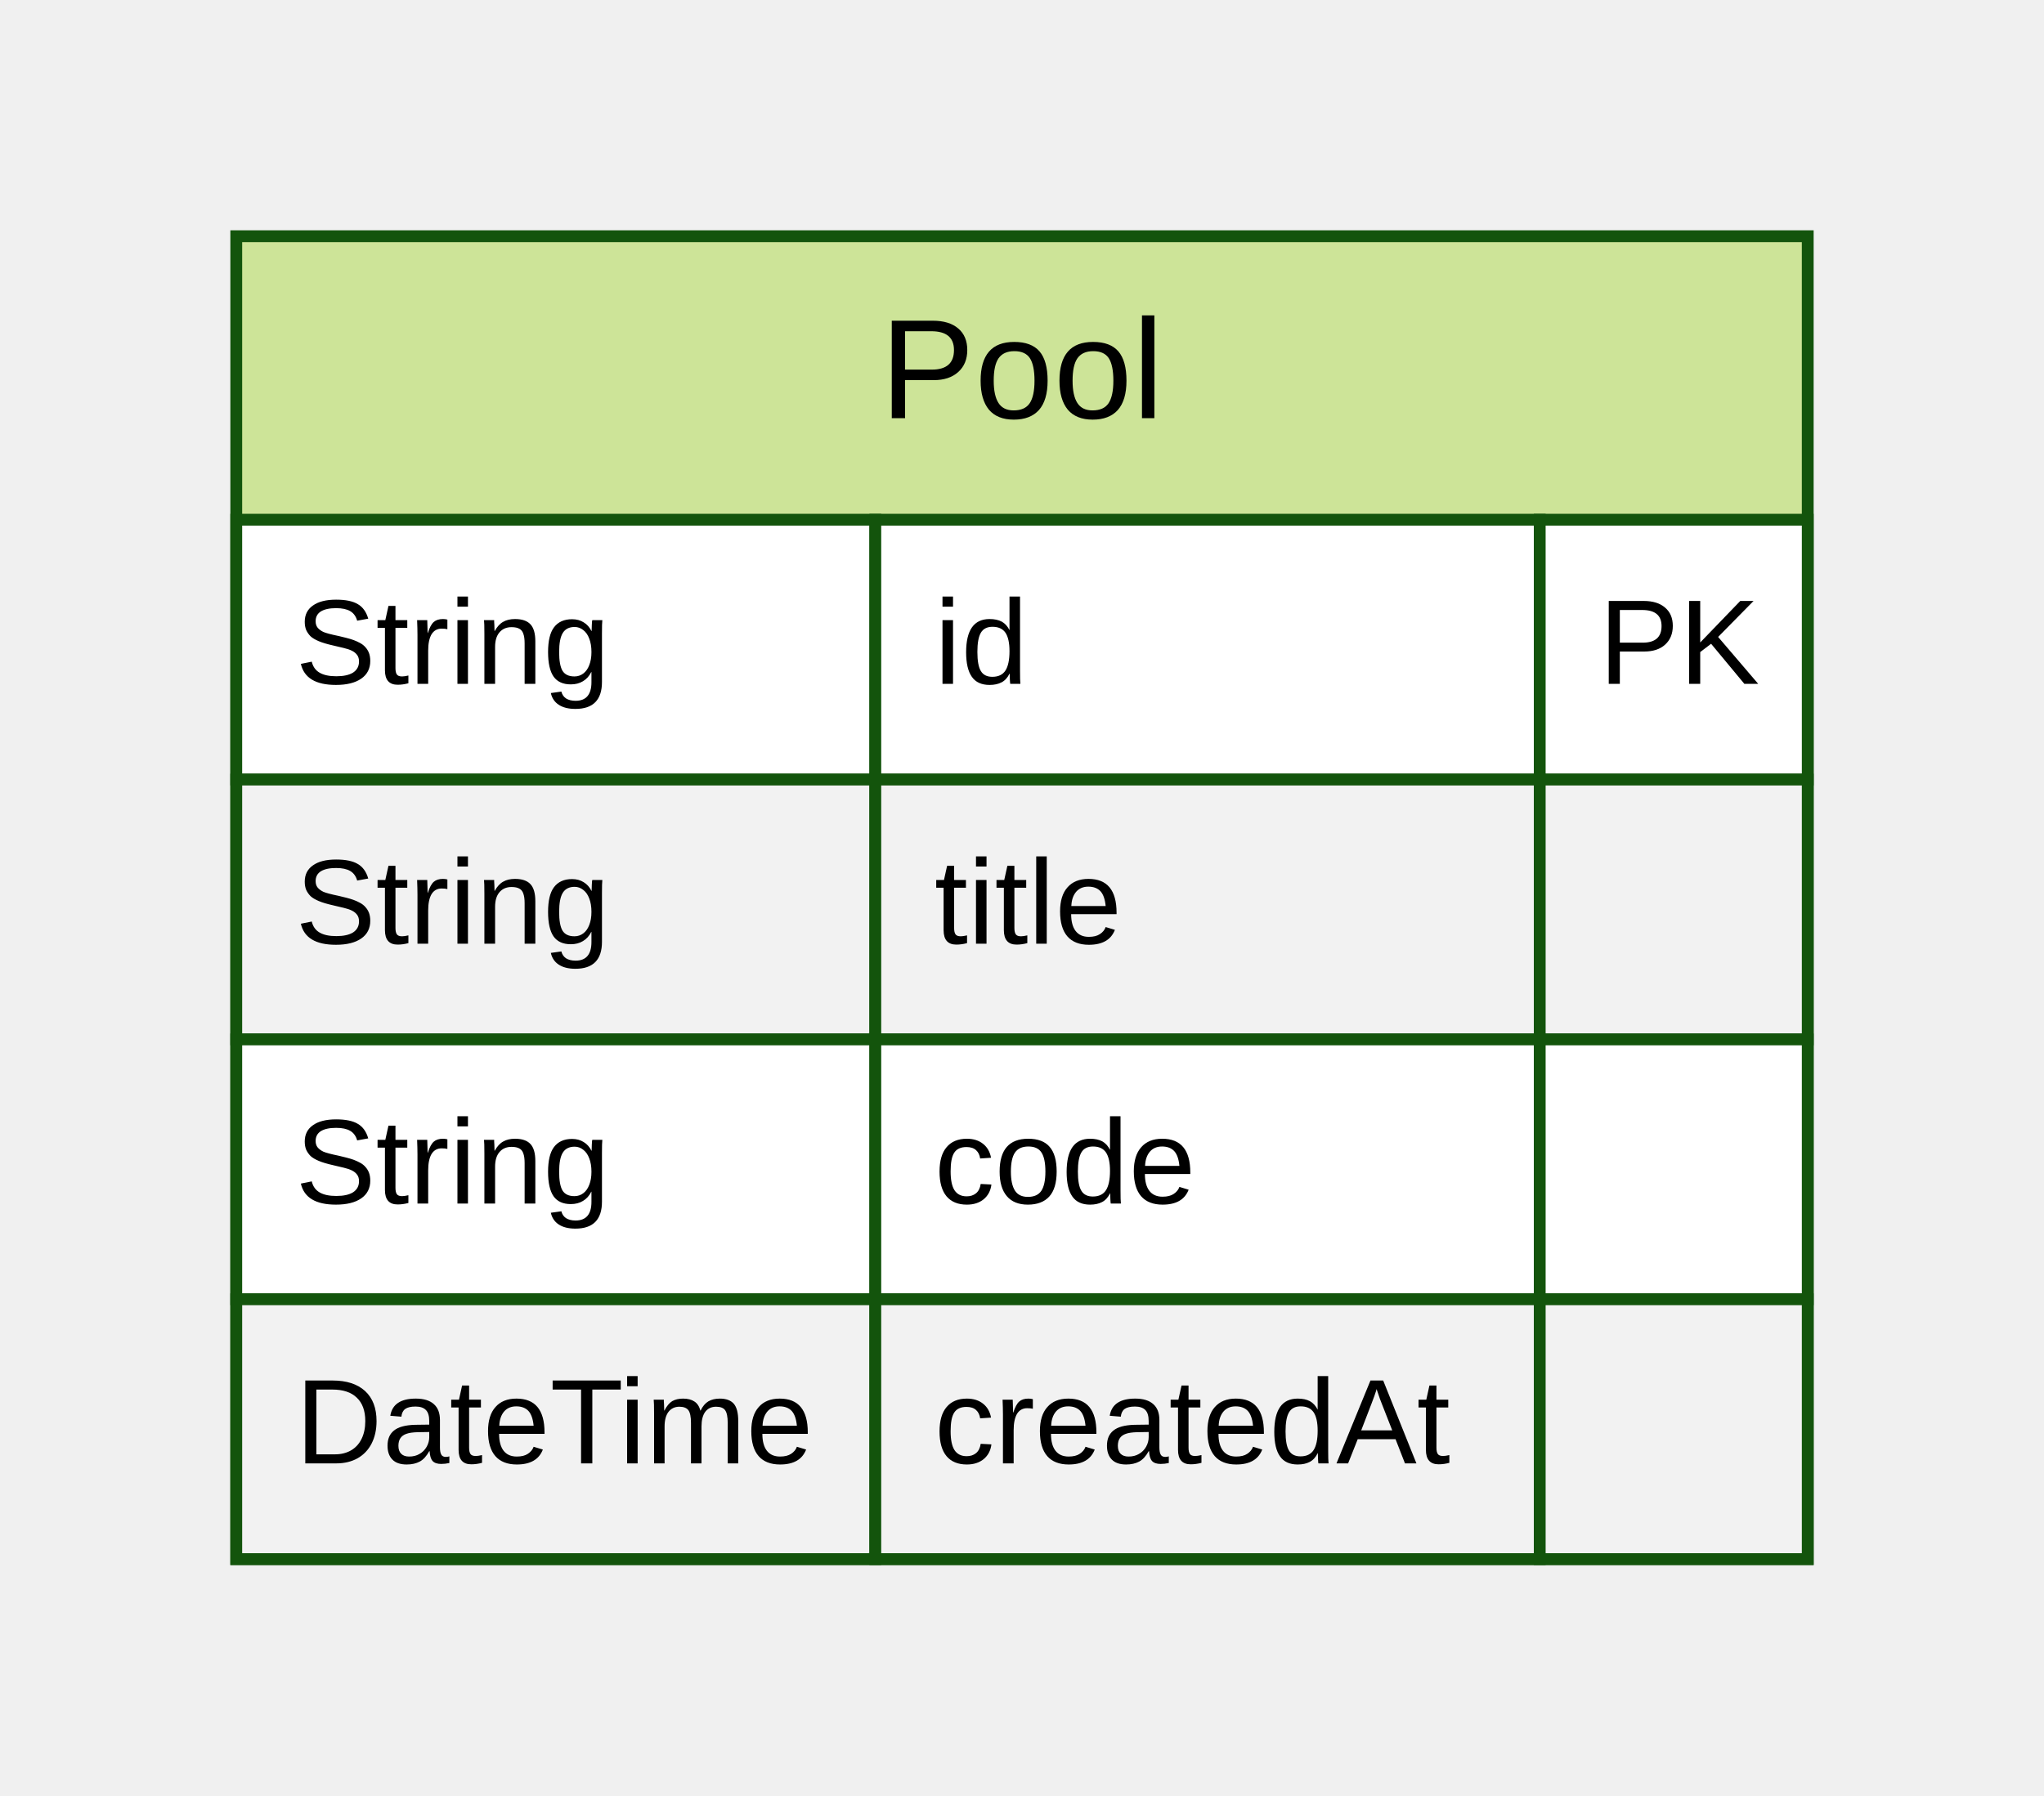
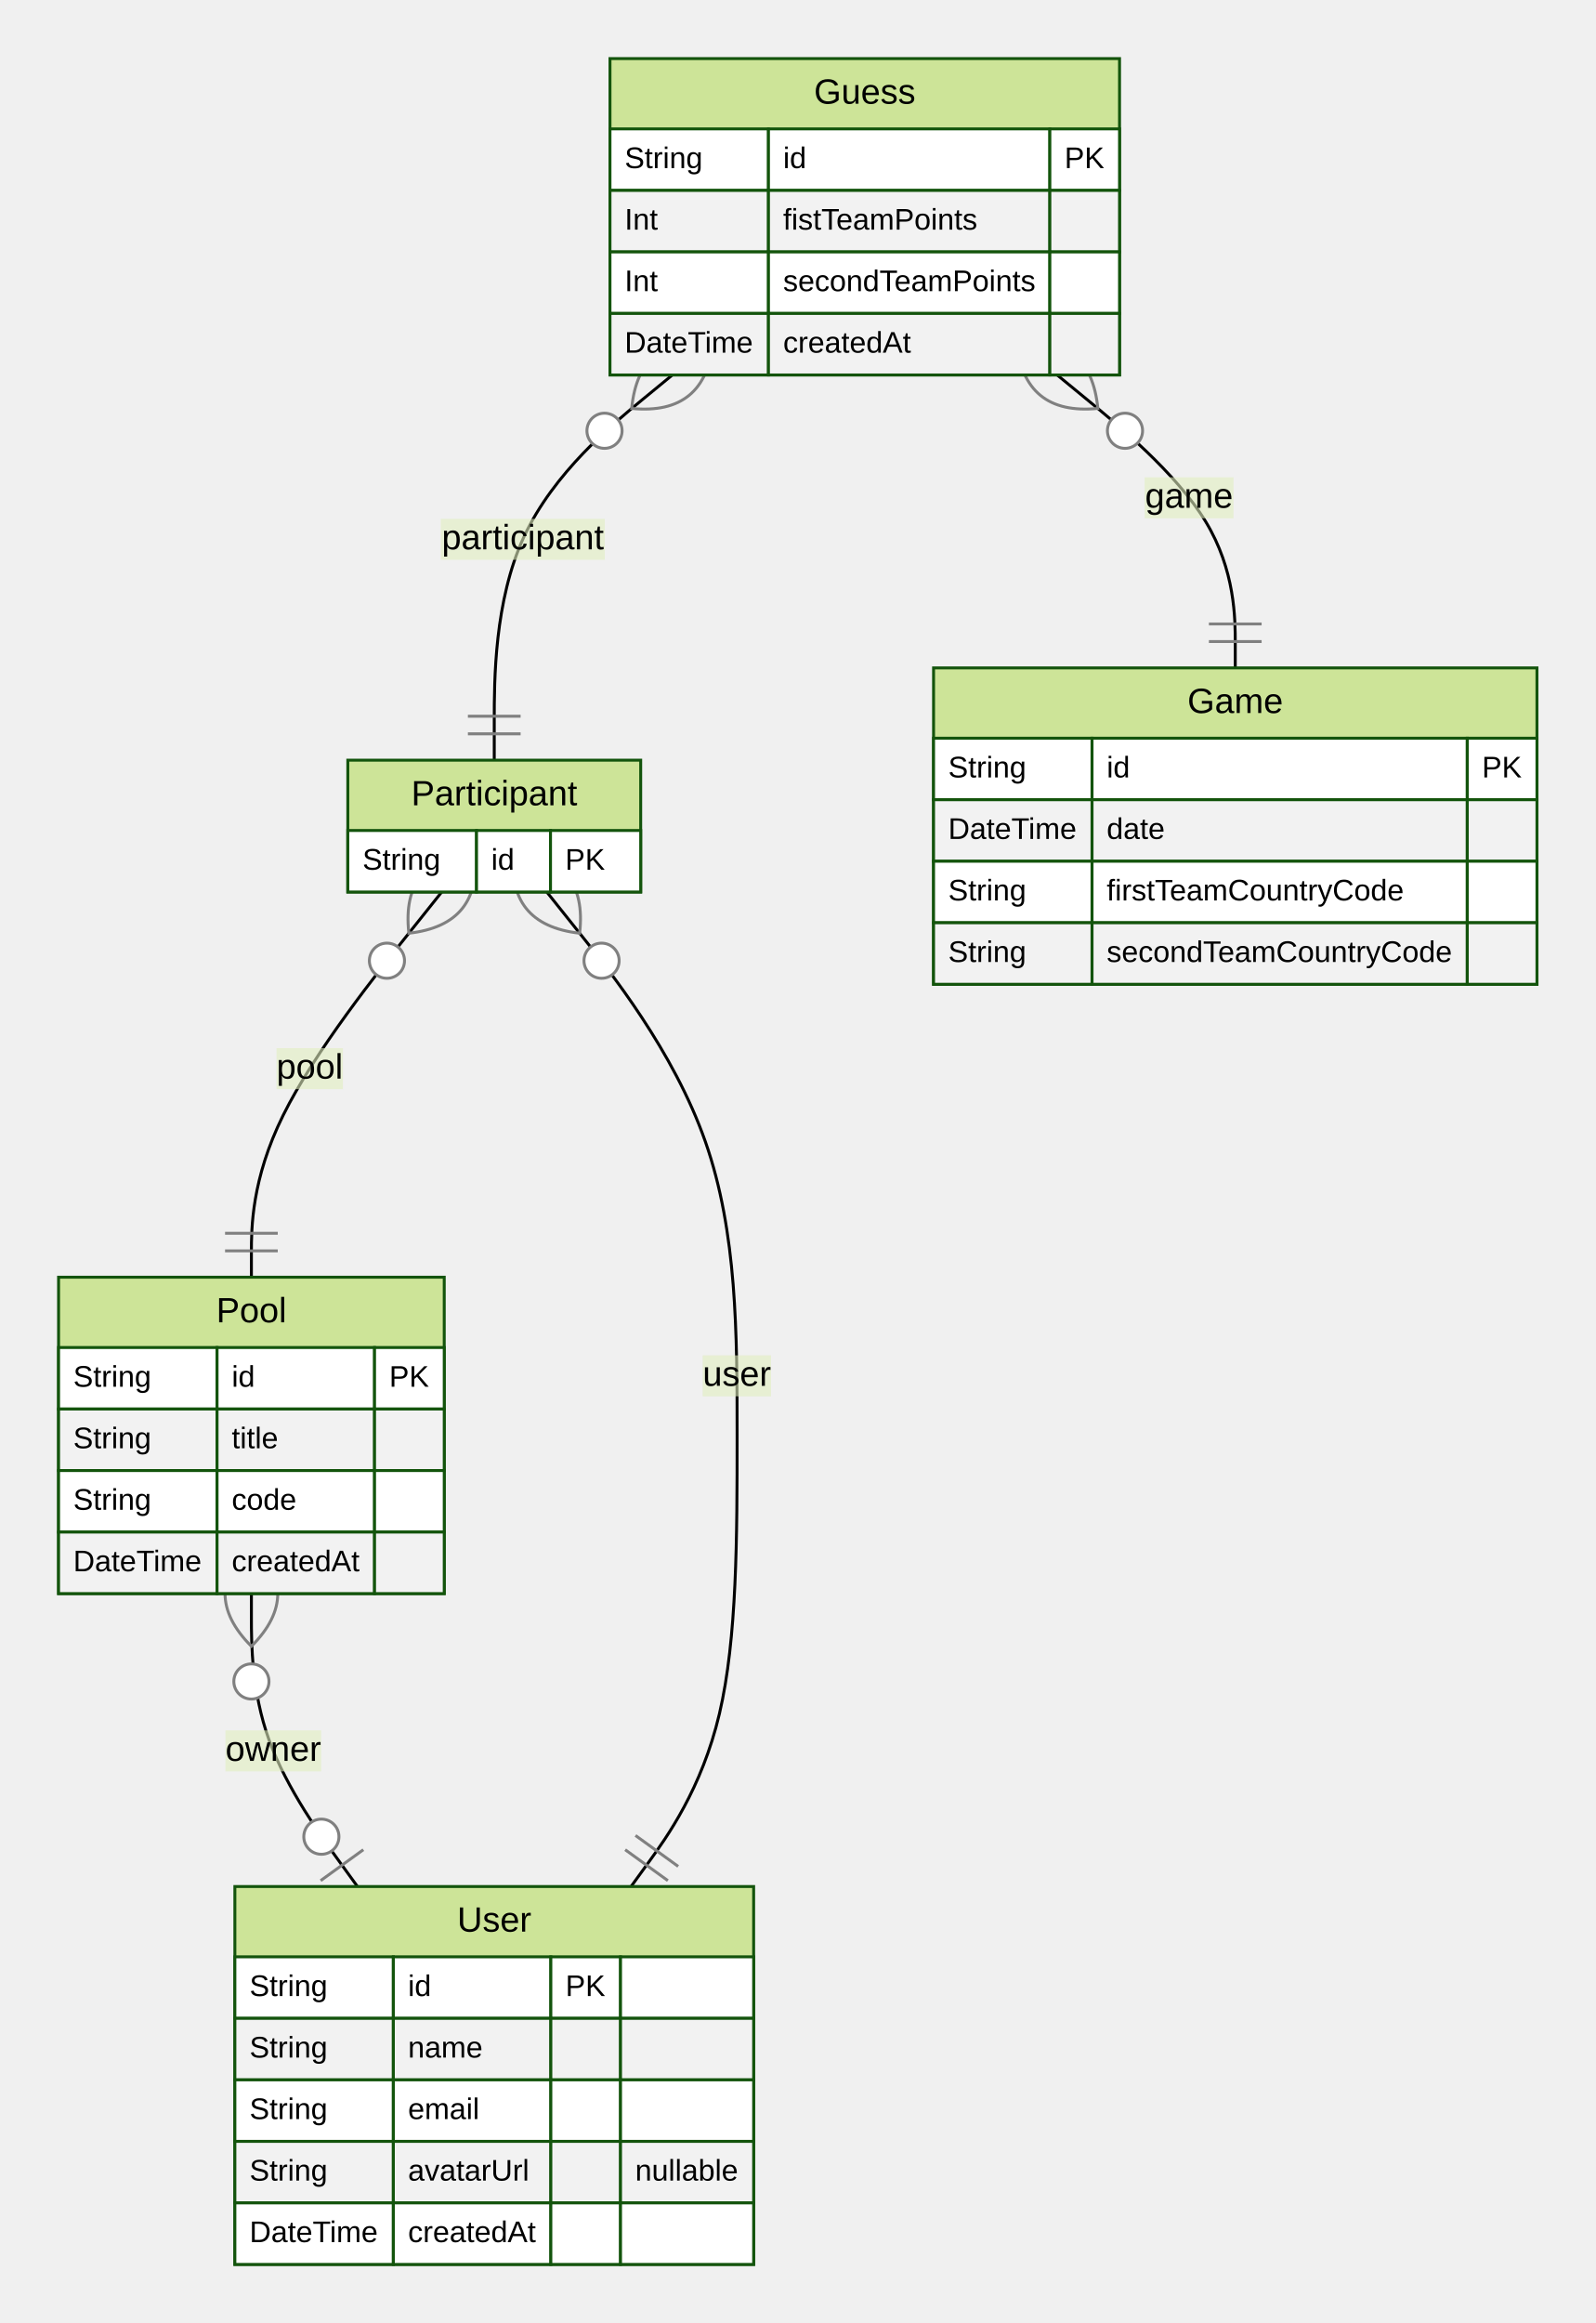
- <svg xmlns="http://www.w3.org/2000/svg" aria-labelledby="chart-title-mermaid-0 chart-desc-mermaid-0" role="img" viewBox="0 0 173.026 152" style="max-width: 173.026px; background-color: white;" width="100%" id="mermaid-0">
+ <svg xmlns="http://www.w3.org/2000/svg" aria-labelledby="chart-title-mermaid-0 chart-desc-mermaid-0" role="img" viewBox="0 0 544.791 793" style="max-width: 544.791px; background-color: white;" width="100%" id="mermaid-0">
  <style>#mermaid-0 {font-family:"trebuchet ms",verdana,arial,sans-serif;font-size:16px;fill:#000000;}#mermaid-0 .error-icon{fill:#552222;}#mermaid-0 .error-text{fill:#552222;stroke:#552222;}#mermaid-0 .edge-thickness-normal{stroke-width:2px;}#mermaid-0 .edge-thickness-thick{stroke-width:3.5px;}#mermaid-0 .edge-pattern-solid{stroke-dasharray:0;}#mermaid-0 .edge-pattern-dashed{stroke-dasharray:3;}#mermaid-0 .edge-pattern-dotted{stroke-dasharray:2;}#mermaid-0 .marker{fill:#000000;stroke:#000000;}#mermaid-0 .marker.cross{stroke:#000000;}#mermaid-0 svg{font-family:"trebuchet ms",verdana,arial,sans-serif;font-size:16px;}#mermaid-0 .entityBox{fill:#cde498;stroke:#13540c;}#mermaid-0 .attributeBoxOdd{fill:#ffffff;stroke:#13540c;}#mermaid-0 .attributeBoxEven{fill:#f2f2f2;stroke:#13540c;}#mermaid-0 .relationshipLabelBox{fill:hsl(78.158, 58.462%, 84.51%);opacity:0.7;background-color:hsl(78.158, 58.462%, 84.51%);}#mermaid-0 .relationshipLabelBox rect{opacity:0.5;}#mermaid-0 .relationshipLine{stroke:#000000;}#mermaid-0 :root{--mermaid-font-family:"trebuchet ms",verdana,arial,sans-serif;}</style>
  <g />
  <defs>
    <marker orient="auto" markerHeight="18" markerWidth="18" refY="9" refX="0" id="ONLY_ONE_START">
      <path d="M9,0 L9,18 M15,0 L15,18" fill="none" stroke="gray" />
    </marker>
  </defs>
  <defs>
    <marker orient="auto" markerHeight="18" markerWidth="18" refY="9" refX="18" id="ONLY_ONE_END">
      <path d="M3,0 L3,18 M9,0 L9,18" fill="none" stroke="gray" />
    </marker>
  </defs>
  <defs>
    <marker orient="auto" markerHeight="18" markerWidth="30" refY="9" refX="0" id="ZERO_OR_ONE_START">
      <circle r="6" cy="9" cx="21" fill="white" stroke="gray" />
      <path d="M9,0 L9,18" fill="none" stroke="gray" />
    </marker>
  </defs>
  <defs>
    <marker orient="auto" markerHeight="18" markerWidth="30" refY="9" refX="30" id="ZERO_OR_ONE_END">
      <circle r="6" cy="9" cx="9" fill="white" stroke="gray" />
      <path d="M21,0 L21,18" fill="none" stroke="gray" />
    </marker>
  </defs>
  <defs>
    <marker orient="auto" markerHeight="36" markerWidth="45" refY="18" refX="18" id="ONE_OR_MORE_START">
      <path d="M0,18 Q 18,0 36,18 Q 18,36 0,18 M42,9 L42,27" fill="none" stroke="gray" />
    </marker>
  </defs>
  <defs>
    <marker orient="auto" markerHeight="36" markerWidth="45" refY="18" refX="27" id="ONE_OR_MORE_END">
      <path d="M3,9 L3,27 M9,18 Q27,0 45,18 Q27,36 9,18" fill="none" stroke="gray" />
    </marker>
  </defs>
  <defs>
    <marker orient="auto" markerHeight="36" markerWidth="57" refY="18" refX="18" id="ZERO_OR_MORE_START">
      <circle r="6" cy="18" cx="48" fill="white" stroke="gray" />
      <path d="M0,18 Q18,0 36,18 Q18,36 0,18" fill="none" stroke="gray" />
    </marker>
  </defs>
  <defs>
    <marker orient="auto" markerHeight="36" markerWidth="57" refY="18" refX="39" id="ZERO_OR_MORE_END">
      <circle r="6" cy="18" cx="9" fill="white" stroke="gray" />
      <path d="M21,18 Q39,0 57,18 Q39,36 21,18" fill="none" stroke="gray" />
    </marker>
  </defs>
-   <g transform="translate(20,20 )" id="Pool">
-     <rect height="112" width="133.026" y="0" x="0" stroke="gray" fill-opacity="100%" fill="honeydew" class="er entityBox" />
-     <text transform="translate(66.51321,12)" style="font-family: &quot;trebuchet ms&quot;, verdana, arial, sans-serif;; font-size: 12px" text-anchor="middle" dominant-baseline="middle" y="0" x="0" id="entity-Pool" class="er entityLabel">Pool</text>
-     <rect height="22" width="54.096" y="24" x="0" stroke="gray" fill-opacity="100%" fill="honeydew" class="er attributeBoxOdd" />
-     <text transform="translate(5,35)" style="font-family: &quot;trebuchet ms&quot;, verdana, arial, sans-serif;; font-size: 10.2px" text-anchor="left" dominant-baseline="middle" y="0" x="0" id="entity-Pool-attr-1-type" class="er entityLabel">String</text>
-     <rect height="22" width="56.243" y="24" x="54.096" stroke="gray" fill-opacity="100%" fill="honeydew" class="er attributeBoxOdd" />
-     <text transform="translate(59.09555,35)" style="font-family: &quot;trebuchet ms&quot;, verdana, arial, sans-serif;; font-size: 10.2px" text-anchor="left" dominant-baseline="middle" y="0" x="0" id="entity-Pool-attr-1-name" class="er entityLabel">id</text>
-     <rect height="22" width="22.688" y="24" x="110.339" stroke="gray" fill-opacity="100%" fill="honeydew" class="er attributeBoxOdd" />
-     <text transform="translate(115.3387,35)" style="font-family: &quot;trebuchet ms&quot;, verdana, arial, sans-serif;; font-size: 10.2px" text-anchor="left" dominant-baseline="middle" y="0" x="0" id="entity-Pool-attr-1-key" class="er entityLabel">PK</text>
-     <rect height="22" width="54.096" y="46" x="0" stroke="gray" fill-opacity="100%" fill="honeydew" class="er attributeBoxEven" />
-     <text transform="translate(5,57)" style="font-family: &quot;trebuchet ms&quot;, verdana, arial, sans-serif;; font-size: 10.2px" text-anchor="left" dominant-baseline="middle" y="0" x="0" id="entity-Pool-attr-2-type" class="er entityLabel">String</text>
-     <rect height="22" width="56.243" y="46" x="54.096" stroke="gray" fill-opacity="100%" fill="honeydew" class="er attributeBoxEven" />
-     <text transform="translate(59.09555,57)" style="font-family: &quot;trebuchet ms&quot;, verdana, arial, sans-serif;; font-size: 10.2px" text-anchor="left" dominant-baseline="middle" y="0" x="0" id="entity-Pool-attr-2-name" class="er entityLabel">title</text>
-     <rect height="22" width="22.688" y="46" x="110.339" stroke="gray" fill-opacity="100%" fill="honeydew" class="er attributeBoxEven" />
-     <text transform="translate(115.3387,57)" style="font-family: &quot;trebuchet ms&quot;, verdana, arial, sans-serif;; font-size: 10.2px" text-anchor="left" dominant-baseline="middle" y="0" x="0" id="entity-Pool-attr-2-key" class="er entityLabel" />
-     <rect height="22" width="54.096" y="68" x="0" stroke="gray" fill-opacity="100%" fill="honeydew" class="er attributeBoxOdd" />
-     <text transform="translate(5,79)" style="font-family: &quot;trebuchet ms&quot;, verdana, arial, sans-serif;; font-size: 10.2px" text-anchor="left" dominant-baseline="middle" y="0" x="0" id="entity-Pool-attr-3-type" class="er entityLabel">String</text>
-     <rect height="22" width="56.243" y="68" x="54.096" stroke="gray" fill-opacity="100%" fill="honeydew" class="er attributeBoxOdd" />
-     <text transform="translate(59.09555,79)" style="font-family: &quot;trebuchet ms&quot;, verdana, arial, sans-serif;; font-size: 10.2px" text-anchor="left" dominant-baseline="middle" y="0" x="0" id="entity-Pool-attr-3-name" class="er entityLabel">code</text>
-     <rect height="22" width="22.688" y="68" x="110.339" stroke="gray" fill-opacity="100%" fill="honeydew" class="er attributeBoxOdd" />
-     <text transform="translate(115.3387,79)" style="font-family: &quot;trebuchet ms&quot;, verdana, arial, sans-serif;; font-size: 10.2px" text-anchor="left" dominant-baseline="middle" y="0" x="0" id="entity-Pool-attr-3-key" class="er entityLabel" />
-     <rect height="22" width="54.096" y="90" x="0" stroke="gray" fill-opacity="100%" fill="honeydew" class="er attributeBoxEven" />
-     <text transform="translate(5,101)" style="font-family: &quot;trebuchet ms&quot;, verdana, arial, sans-serif;; font-size: 10.2px" text-anchor="left" dominant-baseline="middle" y="0" x="0" id="entity-Pool-attr-4-type" class="er entityLabel">DateTime</text>
-     <rect height="22" width="56.243" y="90" x="54.096" stroke="gray" fill-opacity="100%" fill="honeydew" class="er attributeBoxEven" />
-     <text transform="translate(59.09555,101)" style="font-family: &quot;trebuchet ms&quot;, verdana, arial, sans-serif;; font-size: 10.2px" text-anchor="left" dominant-baseline="middle" y="0" x="0" id="entity-Pool-attr-4-name" class="er entityLabel">createdAt</text>
-     <rect height="22" width="22.688" y="90" x="110.339" stroke="gray" fill-opacity="100%" fill="honeydew" class="er attributeBoxEven" />
-     <text transform="translate(115.3387,101)" style="font-family: &quot;trebuchet ms&quot;, verdana, arial, sans-serif;; font-size: 10.2px" text-anchor="left" dominant-baseline="middle" y="0" x="0" id="entity-Pool-attr-4-key" class="er entityLabel" />
-   </g>
+   <path marker-start="url(#ZERO_OR_MORE_START)" marker-end="url(#ZERO_OR_ONE_END)" fill="none" stroke="gray" d="M85.841,544L85.841,552.333C85.841,560.667,85.841,577.333,91.876,594C97.911,610.667,109.981,627.333,116.016,635.667L122.051,644" class="er relationshipLine" />
+   <path marker-start="url(#ZERO_OR_MORE_START)" marker-end="url(#ONLY_ONE_END)" fill="none" stroke="gray" d="M186.702,304.5L197.532,318.083C208.362,331.667,230.023,358.833,240.853,389.75C251.683,420.667,251.683,455.333,251.683,490C251.683,524.667,251.683,559.333,245.648,585C239.613,610.667,227.543,627.333,221.508,635.667L215.473,644" class="er relationshipLine" />
+   <path marker-start="url(#ZERO_OR_MORE_START)" marker-end="url(#ONLY_ONE_END)" fill="none" stroke="gray" d="M150.823,304.5L139.992,318.083C129.162,331.667,107.502,358.833,96.672,380.75C85.841,402.667,85.841,419.333,85.841,427.667L85.841,436" class="er relationshipLine" />
+   <path marker-start="url(#ZERO_OR_MORE_START)" marker-end="url(#ONLY_ONE_END)" fill="none" stroke="gray" d="M229.583,128L219.446,136.333C209.309,144.667,189.036,161.333,178.899,183.25C168.762,205.167,168.762,232.333,168.762,245.917L168.762,259.5" class="er relationshipLine" />
+   <path marker-start="url(#ZERO_OR_MORE_START)" marker-end="url(#ONLY_ONE_END)" fill="none" stroke="gray" d="M360.956,128L371.093,136.333C381.23,144.667,401.503,161.333,411.64,178C421.777,194.667,421.777,211.333,421.777,219.667L421.777,228" class="er relationshipLine" />
+   <g transform="translate(20,436 )" id="Pool">
+     <rect height="108" width="131.683" y="0" x="0" stroke="gray" fill-opacity="100%" fill="honeydew" class="er entityBox" />
+     <text transform="translate(65.84149,12)" style="font-family: &quot;trebuchet ms&quot;, verdana, arial, sans-serif;; font-size: 12px" text-anchor="middle" dominant-baseline="middle" y="0" x="0" id="entity-Pool" class="er entityLabel">Pool</text>
+     <rect height="21" width="54.113" y="24" x="0" stroke="gray" fill-opacity="100%" fill="honeydew" class="er attributeBoxOdd" />
+     <text transform="translate(5,34.5)" style="font-family: &quot;trebuchet ms&quot;, verdana, arial, sans-serif;; font-size: 10.2px" text-anchor="left" dominant-baseline="middle" y="0" x="0" id="entity-Pool-attr-1-type" class="er entityLabel">String</text>
+     <rect height="21" width="53.775" y="24" x="54.113" stroke="gray" fill-opacity="100%" fill="honeydew" class="er attributeBoxOdd" />
+     <text transform="translate(59.11313,34.5)" style="font-family: &quot;trebuchet ms&quot;, verdana, arial, sans-serif;; font-size: 10.2px" text-anchor="left" dominant-baseline="middle" y="0" x="0" id="entity-Pool-attr-1-name" class="er entityLabel">id</text>
+     <rect height="21" width="23.795" y="24" x="107.888" stroke="gray" fill-opacity="100%" fill="honeydew" class="er attributeBoxOdd" />
+     <text transform="translate(112.888,34.5)" style="font-family: &quot;trebuchet ms&quot;, verdana, arial, sans-serif;; font-size: 10.2px" text-anchor="left" dominant-baseline="middle" y="0" x="0" id="entity-Pool-attr-1-key" class="er entityLabel">PK</text>
+     <rect height="21" width="54.113" y="45" x="0" stroke="gray" fill-opacity="100%" fill="honeydew" class="er attributeBoxEven" />
+     <text transform="translate(5,55.5)" style="font-family: &quot;trebuchet ms&quot;, verdana, arial, sans-serif;; font-size: 10.2px" text-anchor="left" dominant-baseline="middle" y="0" x="0" id="entity-Pool-attr-2-type" class="er entityLabel">String</text>
+     <rect height="21" width="53.775" y="45" x="54.113" stroke="gray" fill-opacity="100%" fill="honeydew" class="er attributeBoxEven" />
+     <text transform="translate(59.11313,55.5)" style="font-family: &quot;trebuchet ms&quot;, verdana, arial, sans-serif;; font-size: 10.2px" text-anchor="left" dominant-baseline="middle" y="0" x="0" id="entity-Pool-attr-2-name" class="er entityLabel">title</text>
+     <rect height="21" width="23.795" y="45" x="107.888" stroke="gray" fill-opacity="100%" fill="honeydew" class="er attributeBoxEven" />
+     <text transform="translate(112.888,55.5)" style="font-family: &quot;trebuchet ms&quot;, verdana, arial, sans-serif;; font-size: 10.2px" text-anchor="left" dominant-baseline="middle" y="0" x="0" id="entity-Pool-attr-2-key" class="er entityLabel" />
+     <rect height="21" width="54.113" y="66" x="0" stroke="gray" fill-opacity="100%" fill="honeydew" class="er attributeBoxOdd" />
+     <text transform="translate(5,76.5)" style="font-family: &quot;trebuchet ms&quot;, verdana, arial, sans-serif;; font-size: 10.2px" text-anchor="left" dominant-baseline="middle" y="0" x="0" id="entity-Pool-attr-3-type" class="er entityLabel">String</text>
+     <rect height="21" width="53.775" y="66" x="54.113" stroke="gray" fill-opacity="100%" fill="honeydew" class="er attributeBoxOdd" />
+     <text transform="translate(59.11313,76.5)" style="font-family: &quot;trebuchet ms&quot;, verdana, arial, sans-serif;; font-size: 10.2px" text-anchor="left" dominant-baseline="middle" y="0" x="0" id="entity-Pool-attr-3-name" class="er entityLabel">code</text>
+     <rect height="21" width="23.795" y="66" x="107.888" stroke="gray" fill-opacity="100%" fill="honeydew" class="er attributeBoxOdd" />
+     <text transform="translate(112.888,76.5)" style="font-family: &quot;trebuchet ms&quot;, verdana, arial, sans-serif;; font-size: 10.2px" text-anchor="left" dominant-baseline="middle" y="0" x="0" id="entity-Pool-attr-3-key" class="er entityLabel" />
+     <rect height="21" width="54.113" y="87" x="0" stroke="gray" fill-opacity="100%" fill="honeydew" class="er attributeBoxEven" />
+     <text transform="translate(5,97.5)" style="font-family: &quot;trebuchet ms&quot;, verdana, arial, sans-serif;; font-size: 10.2px" text-anchor="left" dominant-baseline="middle" y="0" x="0" id="entity-Pool-attr-4-type" class="er entityLabel">DateTime</text>
+     <rect height="21" width="53.775" y="87" x="54.113" stroke="gray" fill-opacity="100%" fill="honeydew" class="er attributeBoxEven" />
+     <text transform="translate(59.11313,97.5)" style="font-family: &quot;trebuchet ms&quot;, verdana, arial, sans-serif;; font-size: 10.2px" text-anchor="left" dominant-baseline="middle" y="0" x="0" id="entity-Pool-attr-4-name" class="er entityLabel">createdAt</text>
+     <rect height="21" width="23.795" y="87" x="107.888" stroke="gray" fill-opacity="100%" fill="honeydew" class="er attributeBoxEven" />
+     <text transform="translate(112.888,97.5)" style="font-family: &quot;trebuchet ms&quot;, verdana, arial, sans-serif;; font-size: 10.2px" text-anchor="left" dominant-baseline="middle" y="0" x="0" id="entity-Pool-attr-4-key" class="er entityLabel" />
+   </g>
+   <g transform="translate(118.7622,259.5 )" id="Participant">
+     <rect height="45" width="100" y="0" x="0" stroke="gray" fill-opacity="100%" fill="honeydew" class="er entityBox" />
+     <text transform="translate(50,12)" style="font-family: &quot;trebuchet ms&quot;, verdana, arial, sans-serif;; font-size: 12px" text-anchor="middle" dominant-baseline="middle" y="0" x="0" id="entity-Participant" class="er entityLabel">Participant</text>
+     <rect height="21" width="43.945" y="24" x="0" stroke="gray" fill-opacity="100%" fill="honeydew" class="er attributeBoxOdd" />
+     <text transform="translate(5,34.5)" style="font-family: &quot;trebuchet ms&quot;, verdana, arial, sans-serif;; font-size: 10.2px" text-anchor="left" dominant-baseline="middle" y="0" x="0" id="entity-Participant-attr-1-type" class="er entityLabel">String</text>
+     <rect height="21" width="25.262" y="24" x="43.945" stroke="gray" fill-opacity="100%" fill="honeydew" class="er attributeBoxOdd" />
+     <text transform="translate(48.94526,34.5)" style="font-family: &quot;trebuchet ms&quot;, verdana, arial, sans-serif;; font-size: 10.2px" text-anchor="left" dominant-baseline="middle" y="0" x="0" id="entity-Participant-attr-1-name" class="er entityLabel">id</text>
+     <rect height="21" width="30.793" y="24" x="69.207" stroke="gray" fill-opacity="100%" fill="honeydew" class="er attributeBoxOdd" />
+     <text transform="translate(74.20681,34.5)" style="font-family: &quot;trebuchet ms&quot;, verdana, arial, sans-serif;; font-size: 10.2px" text-anchor="left" dominant-baseline="middle" y="0" x="0" id="entity-Participant-attr-1-key" class="er entityLabel">PK</text>
+   </g>
+   <g transform="translate(80.19414,644 )" id="User">
+     <rect height="129" width="177.136" y="0" x="0" stroke="gray" fill-opacity="100%" fill="honeydew" class="er entityBox" />
+     <text transform="translate(88.5681,12)" style="font-family: &quot;trebuchet ms&quot;, verdana, arial, sans-serif;; font-size: 12px" text-anchor="middle" dominant-baseline="middle" y="0" x="0" id="entity-User" class="er entityLabel">User</text>
+     <rect height="21" width="54.113" y="24" x="0" stroke="gray" fill-opacity="100%" fill="honeydew" class="er attributeBoxOdd" />
+     <text transform="translate(5,34.5)" style="font-family: &quot;trebuchet ms&quot;, verdana, arial, sans-serif;; font-size: 10.2px" text-anchor="left" dominant-baseline="middle" y="0" x="0" id="entity-User-attr-1-type" class="er entityLabel">String</text>
+     <rect height="21" width="53.775" y="24" x="54.113" stroke="gray" fill-opacity="100%" fill="honeydew" class="er attributeBoxOdd" />
+     <text transform="translate(59.11313,34.5)" style="font-family: &quot;trebuchet ms&quot;, verdana, arial, sans-serif;; font-size: 10.2px" text-anchor="left" dominant-baseline="middle" y="0" x="0" id="entity-User-attr-1-name" class="er entityLabel">id</text>
+     <rect height="21" width="23.795" y="24" x="107.888" stroke="gray" fill-opacity="100%" fill="honeydew" class="er attributeBoxOdd" />
+     <text transform="translate(112.888,34.5)" style="font-family: &quot;trebuchet ms&quot;, verdana, arial, sans-serif;; font-size: 10.2px" text-anchor="left" dominant-baseline="middle" y="0" x="0" id="entity-User-attr-1-key" class="er entityLabel">PK</text>
+     <rect height="21" width="45.453" y="24" x="131.683" stroke="gray" fill-opacity="100%" fill="honeydew" class="er attributeBoxOdd" />
+     <text transform="translate(136.683,34.5)" style="font-family: &quot;trebuchet ms&quot;, verdana, arial, sans-serif;; font-size: 10.2px" text-anchor="left" dominant-baseline="middle" y="0" x="0" id="entity-User-attr-1-comment" class="er entityLabel" />
+     <rect height="21" width="54.113" y="45" x="0" stroke="gray" fill-opacity="100%" fill="honeydew" class="er attributeBoxEven" />
+     <text transform="translate(5,55.5)" style="font-family: &quot;trebuchet ms&quot;, verdana, arial, sans-serif;; font-size: 10.2px" text-anchor="left" dominant-baseline="middle" y="0" x="0" id="entity-User-attr-2-type" class="er entityLabel">String</text>
+     <rect height="21" width="53.775" y="45" x="54.113" stroke="gray" fill-opacity="100%" fill="honeydew" class="er attributeBoxEven" />
+     <text transform="translate(59.11313,55.5)" style="font-family: &quot;trebuchet ms&quot;, verdana, arial, sans-serif;; font-size: 10.2px" text-anchor="left" dominant-baseline="middle" y="0" x="0" id="entity-User-attr-2-name" class="er entityLabel">name</text>
+     <rect height="21" width="23.795" y="45" x="107.888" stroke="gray" fill-opacity="100%" fill="honeydew" class="er attributeBoxEven" />
+     <text transform="translate(112.888,55.5)" style="font-family: &quot;trebuchet ms&quot;, verdana, arial, sans-serif;; font-size: 10.2px" text-anchor="left" dominant-baseline="middle" y="0" x="0" id="entity-User-attr-2-key" class="er entityLabel" />
+     <rect height="21" width="45.453" y="45" x="131.683" stroke="gray" fill-opacity="100%" fill="honeydew" class="er attributeBoxEven" />
+     <text transform="translate(136.683,55.5)" style="font-family: &quot;trebuchet ms&quot;, verdana, arial, sans-serif;; font-size: 10.2px" text-anchor="left" dominant-baseline="middle" y="0" x="0" id="entity-User-attr-2-comment" class="er entityLabel" />
+     <rect height="21" width="54.113" y="66" x="0" stroke="gray" fill-opacity="100%" fill="honeydew" class="er attributeBoxOdd" />
+     <text transform="translate(5,76.5)" style="font-family: &quot;trebuchet ms&quot;, verdana, arial, sans-serif;; font-size: 10.2px" text-anchor="left" dominant-baseline="middle" y="0" x="0" id="entity-User-attr-3-type" class="er entityLabel">String</text>
+     <rect height="21" width="53.775" y="66" x="54.113" stroke="gray" fill-opacity="100%" fill="honeydew" class="er attributeBoxOdd" />
+     <text transform="translate(59.11313,76.5)" style="font-family: &quot;trebuchet ms&quot;, verdana, arial, sans-serif;; font-size: 10.2px" text-anchor="left" dominant-baseline="middle" y="0" x="0" id="entity-User-attr-3-name" class="er entityLabel">email</text>
+     <rect height="21" width="23.795" y="66" x="107.888" stroke="gray" fill-opacity="100%" fill="honeydew" class="er attributeBoxOdd" />
+     <text transform="translate(112.888,76.5)" style="font-family: &quot;trebuchet ms&quot;, verdana, arial, sans-serif;; font-size: 10.2px" text-anchor="left" dominant-baseline="middle" y="0" x="0" id="entity-User-attr-3-key" class="er entityLabel" />
+     <rect height="21" width="45.453" y="66" x="131.683" stroke="gray" fill-opacity="100%" fill="honeydew" class="er attributeBoxOdd" />
+     <text transform="translate(136.683,76.5)" style="font-family: &quot;trebuchet ms&quot;, verdana, arial, sans-serif;; font-size: 10.2px" text-anchor="left" dominant-baseline="middle" y="0" x="0" id="entity-User-attr-3-comment" class="er entityLabel" />
+     <rect height="21" width="54.113" y="87" x="0" stroke="gray" fill-opacity="100%" fill="honeydew" class="er attributeBoxEven" />
+     <text transform="translate(5,97.5)" style="font-family: &quot;trebuchet ms&quot;, verdana, arial, sans-serif;; font-size: 10.2px" text-anchor="left" dominant-baseline="middle" y="0" x="0" id="entity-User-attr-4-type" class="er entityLabel">String</text>
+     <rect height="21" width="53.775" y="87" x="54.113" stroke="gray" fill-opacity="100%" fill="honeydew" class="er attributeBoxEven" />
+     <text transform="translate(59.11313,97.5)" style="font-family: &quot;trebuchet ms&quot;, verdana, arial, sans-serif;; font-size: 10.2px" text-anchor="left" dominant-baseline="middle" y="0" x="0" id="entity-User-attr-4-name" class="er entityLabel">avatarUrl</text>
+     <rect height="21" width="23.795" y="87" x="107.888" stroke="gray" fill-opacity="100%" fill="honeydew" class="er attributeBoxEven" />
+     <text transform="translate(112.888,97.5)" style="font-family: &quot;trebuchet ms&quot;, verdana, arial, sans-serif;; font-size: 10.2px" text-anchor="left" dominant-baseline="middle" y="0" x="0" id="entity-User-attr-4-key" class="er entityLabel" />
+     <rect height="21" width="45.453" y="87" x="131.683" stroke="gray" fill-opacity="100%" fill="honeydew" class="er attributeBoxEven" />
+     <text transform="translate(136.683,97.5)" style="font-family: &quot;trebuchet ms&quot;, verdana, arial, sans-serif;; font-size: 10.2px" text-anchor="left" dominant-baseline="middle" y="0" x="0" id="entity-User-attr-4-comment" class="er entityLabel">nullable</text>
+     <rect height="21" width="54.113" y="108" x="0" stroke="gray" fill-opacity="100%" fill="honeydew" class="er attributeBoxOdd" />
+     <text transform="translate(5,118.5)" style="font-family: &quot;trebuchet ms&quot;, verdana, arial, sans-serif;; font-size: 10.2px" text-anchor="left" dominant-baseline="middle" y="0" x="0" id="entity-User-attr-5-type" class="er entityLabel">DateTime</text>
+     <rect height="21" width="53.775" y="108" x="54.113" stroke="gray" fill-opacity="100%" fill="honeydew" class="er attributeBoxOdd" />
+     <text transform="translate(59.11313,118.5)" style="font-family: &quot;trebuchet ms&quot;, verdana, arial, sans-serif;; font-size: 10.2px" text-anchor="left" dominant-baseline="middle" y="0" x="0" id="entity-User-attr-5-name" class="er entityLabel">createdAt</text>
+     <rect height="21" width="23.795" y="108" x="107.888" stroke="gray" fill-opacity="100%" fill="honeydew" class="er attributeBoxOdd" />
+     <text transform="translate(112.888,118.5)" style="font-family: &quot;trebuchet ms&quot;, verdana, arial, sans-serif;; font-size: 10.2px" text-anchor="left" dominant-baseline="middle" y="0" x="0" id="entity-User-attr-5-key" class="er entityLabel" />
+     <rect height="21" width="45.453" y="108" x="131.683" stroke="gray" fill-opacity="100%" fill="honeydew" class="er attributeBoxOdd" />
+     <text transform="translate(136.683,118.5)" style="font-family: &quot;trebuchet ms&quot;, verdana, arial, sans-serif;; font-size: 10.2px" text-anchor="left" dominant-baseline="middle" y="0" x="0" id="entity-User-attr-5-comment" class="er entityLabel" />
+   </g>
+   <g transform="translate(318.7622,228 )" id="Game">
+     <rect height="108" width="206.029" y="0" x="0" stroke="gray" fill-opacity="100%" fill="honeydew" class="er entityBox" />
+     <text transform="translate(103.0145,12)" style="font-family: &quot;trebuchet ms&quot;, verdana, arial, sans-serif;; font-size: 12px" text-anchor="middle" dominant-baseline="middle" y="0" x="0" id="entity-Game" class="er entityLabel">Game</text>
+     <rect height="21" width="54.113" y="24" x="0" stroke="gray" fill-opacity="100%" fill="honeydew" class="er attributeBoxOdd" />
+     <text transform="translate(5,34.5)" style="font-family: &quot;trebuchet ms&quot;, verdana, arial, sans-serif;; font-size: 10.2px" text-anchor="left" dominant-baseline="middle" y="0" x="0" id="entity-Game-attr-1-type" class="er entityLabel">String</text>
+     <rect height="21" width="128.121" y="24" x="54.113" stroke="gray" fill-opacity="100%" fill="honeydew" class="er attributeBoxOdd" />
+     <text transform="translate(59.11313,34.5)" style="font-family: &quot;trebuchet ms&quot;, verdana, arial, sans-serif;; font-size: 10.2px" text-anchor="left" dominant-baseline="middle" y="0" x="0" id="entity-Game-attr-1-name" class="er entityLabel">id</text>
+     <rect height="21" width="23.795" y="24" x="182.234" stroke="gray" fill-opacity="100%" fill="honeydew" class="er attributeBoxOdd" />
+     <text transform="translate(187.2339,34.5)" style="font-family: &quot;trebuchet ms&quot;, verdana, arial, sans-serif;; font-size: 10.2px" text-anchor="left" dominant-baseline="middle" y="0" x="0" id="entity-Game-attr-1-key" class="er entityLabel">PK</text>
+     <rect height="21" width="54.113" y="45" x="0" stroke="gray" fill-opacity="100%" fill="honeydew" class="er attributeBoxEven" />
+     <text transform="translate(5,55.5)" style="font-family: &quot;trebuchet ms&quot;, verdana, arial, sans-serif;; font-size: 10.2px" text-anchor="left" dominant-baseline="middle" y="0" x="0" id="entity-Game-attr-2-type" class="er entityLabel">DateTime</text>
+     <rect height="21" width="128.121" y="45" x="54.113" stroke="gray" fill-opacity="100%" fill="honeydew" class="er attributeBoxEven" />
+     <text transform="translate(59.11313,55.5)" style="font-family: &quot;trebuchet ms&quot;, verdana, arial, sans-serif;; font-size: 10.2px" text-anchor="left" dominant-baseline="middle" y="0" x="0" id="entity-Game-attr-2-name" class="er entityLabel">date</text>
+     <rect height="21" width="23.795" y="45" x="182.234" stroke="gray" fill-opacity="100%" fill="honeydew" class="er attributeBoxEven" />
+     <text transform="translate(187.2339,55.5)" style="font-family: &quot;trebuchet ms&quot;, verdana, arial, sans-serif;; font-size: 10.2px" text-anchor="left" dominant-baseline="middle" y="0" x="0" id="entity-Game-attr-2-key" class="er entityLabel" />
+     <rect height="21" width="54.113" y="66" x="0" stroke="gray" fill-opacity="100%" fill="honeydew" class="er attributeBoxOdd" />
+     <text transform="translate(5,76.5)" style="font-family: &quot;trebuchet ms&quot;, verdana, arial, sans-serif;; font-size: 10.2px" text-anchor="left" dominant-baseline="middle" y="0" x="0" id="entity-Game-attr-3-type" class="er entityLabel">String</text>
+     <rect height="21" width="128.121" y="66" x="54.113" stroke="gray" fill-opacity="100%" fill="honeydew" class="er attributeBoxOdd" />
+     <text transform="translate(59.11313,76.5)" style="font-family: &quot;trebuchet ms&quot;, verdana, arial, sans-serif;; font-size: 10.2px" text-anchor="left" dominant-baseline="middle" y="0" x="0" id="entity-Game-attr-3-name" class="er entityLabel">firstTeamCountryCode</text>
+     <rect height="21" width="23.795" y="66" x="182.234" stroke="gray" fill-opacity="100%" fill="honeydew" class="er attributeBoxOdd" />
+     <text transform="translate(187.2339,76.5)" style="font-family: &quot;trebuchet ms&quot;, verdana, arial, sans-serif;; font-size: 10.2px" text-anchor="left" dominant-baseline="middle" y="0" x="0" id="entity-Game-attr-3-key" class="er entityLabel" />
+     <rect height="21" width="54.113" y="87" x="0" stroke="gray" fill-opacity="100%" fill="honeydew" class="er attributeBoxEven" />
+     <text transform="translate(5,97.5)" style="font-family: &quot;trebuchet ms&quot;, verdana, arial, sans-serif;; font-size: 10.2px" text-anchor="left" dominant-baseline="middle" y="0" x="0" id="entity-Game-attr-4-type" class="er entityLabel">String</text>
+     <rect height="21" width="128.121" y="87" x="54.113" stroke="gray" fill-opacity="100%" fill="honeydew" class="er attributeBoxEven" />
+     <text transform="translate(59.11313,97.5)" style="font-family: &quot;trebuchet ms&quot;, verdana, arial, sans-serif;; font-size: 10.2px" text-anchor="left" dominant-baseline="middle" y="0" x="0" id="entity-Game-attr-4-name" class="er entityLabel">secondTeamCountryCode</text>
+     <rect height="21" width="23.795" y="87" x="182.234" stroke="gray" fill-opacity="100%" fill="honeydew" class="er attributeBoxEven" />
+     <text transform="translate(187.2339,97.5)" style="font-family: &quot;trebuchet ms&quot;, verdana, arial, sans-serif;; font-size: 10.2px" text-anchor="left" dominant-baseline="middle" y="0" x="0" id="entity-Game-attr-4-key" class="er entityLabel" />
+   </g>
+   <g transform="translate(208.2763,20 )" id="Guess">
+     <rect height="108" width="173.986" y="0" x="0" stroke="gray" fill-opacity="100%" fill="honeydew" class="er entityBox" />
+     <text transform="translate(86.99312,12)" style="font-family: &quot;trebuchet ms&quot;, verdana, arial, sans-serif;; font-size: 12px" text-anchor="middle" dominant-baseline="middle" y="0" x="0" id="entity-Guess" class="er entityLabel">Guess</text>
+     <rect height="21" width="54.113" y="24" x="0" stroke="gray" fill-opacity="100%" fill="honeydew" class="er attributeBoxOdd" />
+     <text transform="translate(5,34.5)" style="font-family: &quot;trebuchet ms&quot;, verdana, arial, sans-serif;; font-size: 10.2px" text-anchor="left" dominant-baseline="middle" y="0" x="0" id="entity-Guess-attr-1-type" class="er entityLabel">String</text>
+     <rect height="21" width="96.078" y="24" x="54.113" stroke="gray" fill-opacity="100%" fill="honeydew" class="er attributeBoxOdd" />
+     <text transform="translate(59.11313,34.5)" style="font-family: &quot;trebuchet ms&quot;, verdana, arial, sans-serif;; font-size: 10.2px" text-anchor="left" dominant-baseline="middle" y="0" x="0" id="entity-Guess-attr-1-name" class="er entityLabel">id</text>
+     <rect height="21" width="23.795" y="24" x="150.191" stroke="gray" fill-opacity="100%" fill="honeydew" class="er attributeBoxOdd" />
+     <text transform="translate(155.1913,34.5)" style="font-family: &quot;trebuchet ms&quot;, verdana, arial, sans-serif;; font-size: 10.2px" text-anchor="left" dominant-baseline="middle" y="0" x="0" id="entity-Guess-attr-1-key" class="er entityLabel">PK</text>
+     <rect height="21" width="54.113" y="45" x="0" stroke="gray" fill-opacity="100%" fill="honeydew" class="er attributeBoxEven" />
+     <text transform="translate(5,55.5)" style="font-family: &quot;trebuchet ms&quot;, verdana, arial, sans-serif;; font-size: 10.2px" text-anchor="left" dominant-baseline="middle" y="0" x="0" id="entity-Guess-attr-2-type" class="er entityLabel">Int</text>
+     <rect height="21" width="96.078" y="45" x="54.113" stroke="gray" fill-opacity="100%" fill="honeydew" class="er attributeBoxEven" />
+     <text transform="translate(59.11313,55.5)" style="font-family: &quot;trebuchet ms&quot;, verdana, arial, sans-serif;; font-size: 10.2px" text-anchor="left" dominant-baseline="middle" y="0" x="0" id="entity-Guess-attr-2-name" class="er entityLabel">fistTeamPoints</text>
+     <rect height="21" width="23.795" y="45" x="150.191" stroke="gray" fill-opacity="100%" fill="honeydew" class="er attributeBoxEven" />
+     <text transform="translate(155.1913,55.5)" style="font-family: &quot;trebuchet ms&quot;, verdana, arial, sans-serif;; font-size: 10.2px" text-anchor="left" dominant-baseline="middle" y="0" x="0" id="entity-Guess-attr-2-key" class="er entityLabel" />
+     <rect height="21" width="54.113" y="66" x="0" stroke="gray" fill-opacity="100%" fill="honeydew" class="er attributeBoxOdd" />
+     <text transform="translate(5,76.5)" style="font-family: &quot;trebuchet ms&quot;, verdana, arial, sans-serif;; font-size: 10.2px" text-anchor="left" dominant-baseline="middle" y="0" x="0" id="entity-Guess-attr-3-type" class="er entityLabel">Int</text>
+     <rect height="21" width="96.078" y="66" x="54.113" stroke="gray" fill-opacity="100%" fill="honeydew" class="er attributeBoxOdd" />
+     <text transform="translate(59.11313,76.5)" style="font-family: &quot;trebuchet ms&quot;, verdana, arial, sans-serif;; font-size: 10.2px" text-anchor="left" dominant-baseline="middle" y="0" x="0" id="entity-Guess-attr-3-name" class="er entityLabel">secondTeamPoints</text>
+     <rect height="21" width="23.795" y="66" x="150.191" stroke="gray" fill-opacity="100%" fill="honeydew" class="er attributeBoxOdd" />
+     <text transform="translate(155.1913,76.5)" style="font-family: &quot;trebuchet ms&quot;, verdana, arial, sans-serif;; font-size: 10.2px" text-anchor="left" dominant-baseline="middle" y="0" x="0" id="entity-Guess-attr-3-key" class="er entityLabel" />
+     <rect height="21" width="54.113" y="87" x="0" stroke="gray" fill-opacity="100%" fill="honeydew" class="er attributeBoxEven" />
+     <text transform="translate(5,97.5)" style="font-family: &quot;trebuchet ms&quot;, verdana, arial, sans-serif;; font-size: 10.2px" text-anchor="left" dominant-baseline="middle" y="0" x="0" id="entity-Guess-attr-4-type" class="er entityLabel">DateTime</text>
+     <rect height="21" width="96.078" y="87" x="54.113" stroke="gray" fill-opacity="100%" fill="honeydew" class="er attributeBoxEven" />
+     <text transform="translate(59.11313,97.5)" style="font-family: &quot;trebuchet ms&quot;, verdana, arial, sans-serif;; font-size: 10.2px" text-anchor="left" dominant-baseline="middle" y="0" x="0" id="entity-Guess-attr-4-name" class="er entityLabel">createdAt</text>
+     <rect height="21" width="23.795" y="87" x="150.191" stroke="gray" fill-opacity="100%" fill="honeydew" class="er attributeBoxEven" />
+     <text transform="translate(155.1913,97.5)" style="font-family: &quot;trebuchet ms&quot;, verdana, arial, sans-serif;; font-size: 10.2px" text-anchor="left" dominant-baseline="middle" y="0" x="0" id="entity-Guess-attr-4-key" class="er entityLabel" />
+   </g>
+   <rect fill-opacity="85%" fill="white" height="14" width="32.688" y="590.7" x="76.968" class="er relationshipLabelBox" />
+   <text style="font-family: &quot;trebuchet ms&quot;, verdana, arial, sans-serif;; font-size: 12px" dominant-baseline="middle" text-anchor="middle" y="597.7" x="93.312" id="rel1" class="er relationshipLabel">owner</text>
+   <rect fill-opacity="85%" fill="white" height="14" width="23.348" y="462.676" x="239.928" class="er relationshipLabelBox" />
+   <text style="font-family: &quot;trebuchet ms&quot;, verdana, arial, sans-serif;; font-size: 12px" dominant-baseline="middle" text-anchor="middle" y="469.676" x="251.601" id="rel2" class="er relationshipLabel">user</text>
+   <rect fill-opacity="85%" fill="white" height="14" width="22.688" y="357.795" x="94.4" class="er relationshipLabelBox" />
+   <text style="font-family: &quot;trebuchet ms&quot;, verdana, arial, sans-serif;; font-size: 12px" dominant-baseline="middle" text-anchor="middle" y="364.795" x="105.744" id="rel3" class="er relationshipLabel">pool</text>
+   <rect fill-opacity="85%" fill="white" height="14" width="56.031" y="177.114" x="150.49" class="er relationshipLabelBox" />
+   <text style="font-family: &quot;trebuchet ms&quot;, verdana, arial, sans-serif;; font-size: 12px" dominant-baseline="middle" text-anchor="middle" y="184.114" x="178.506" id="rel4" class="er relationshipLabel">participant</text>
+   <rect fill-opacity="85%" fill="white" height="14" width="30.344" y="162.93" x="390.825" class="er relationshipLabelBox" />
+   <text style="font-family: &quot;trebuchet ms&quot;, verdana, arial, sans-serif;; font-size: 12px" dominant-baseline="middle" text-anchor="middle" y="169.93" x="405.997" id="rel5" class="er relationshipLabel">game</text>
</svg>
